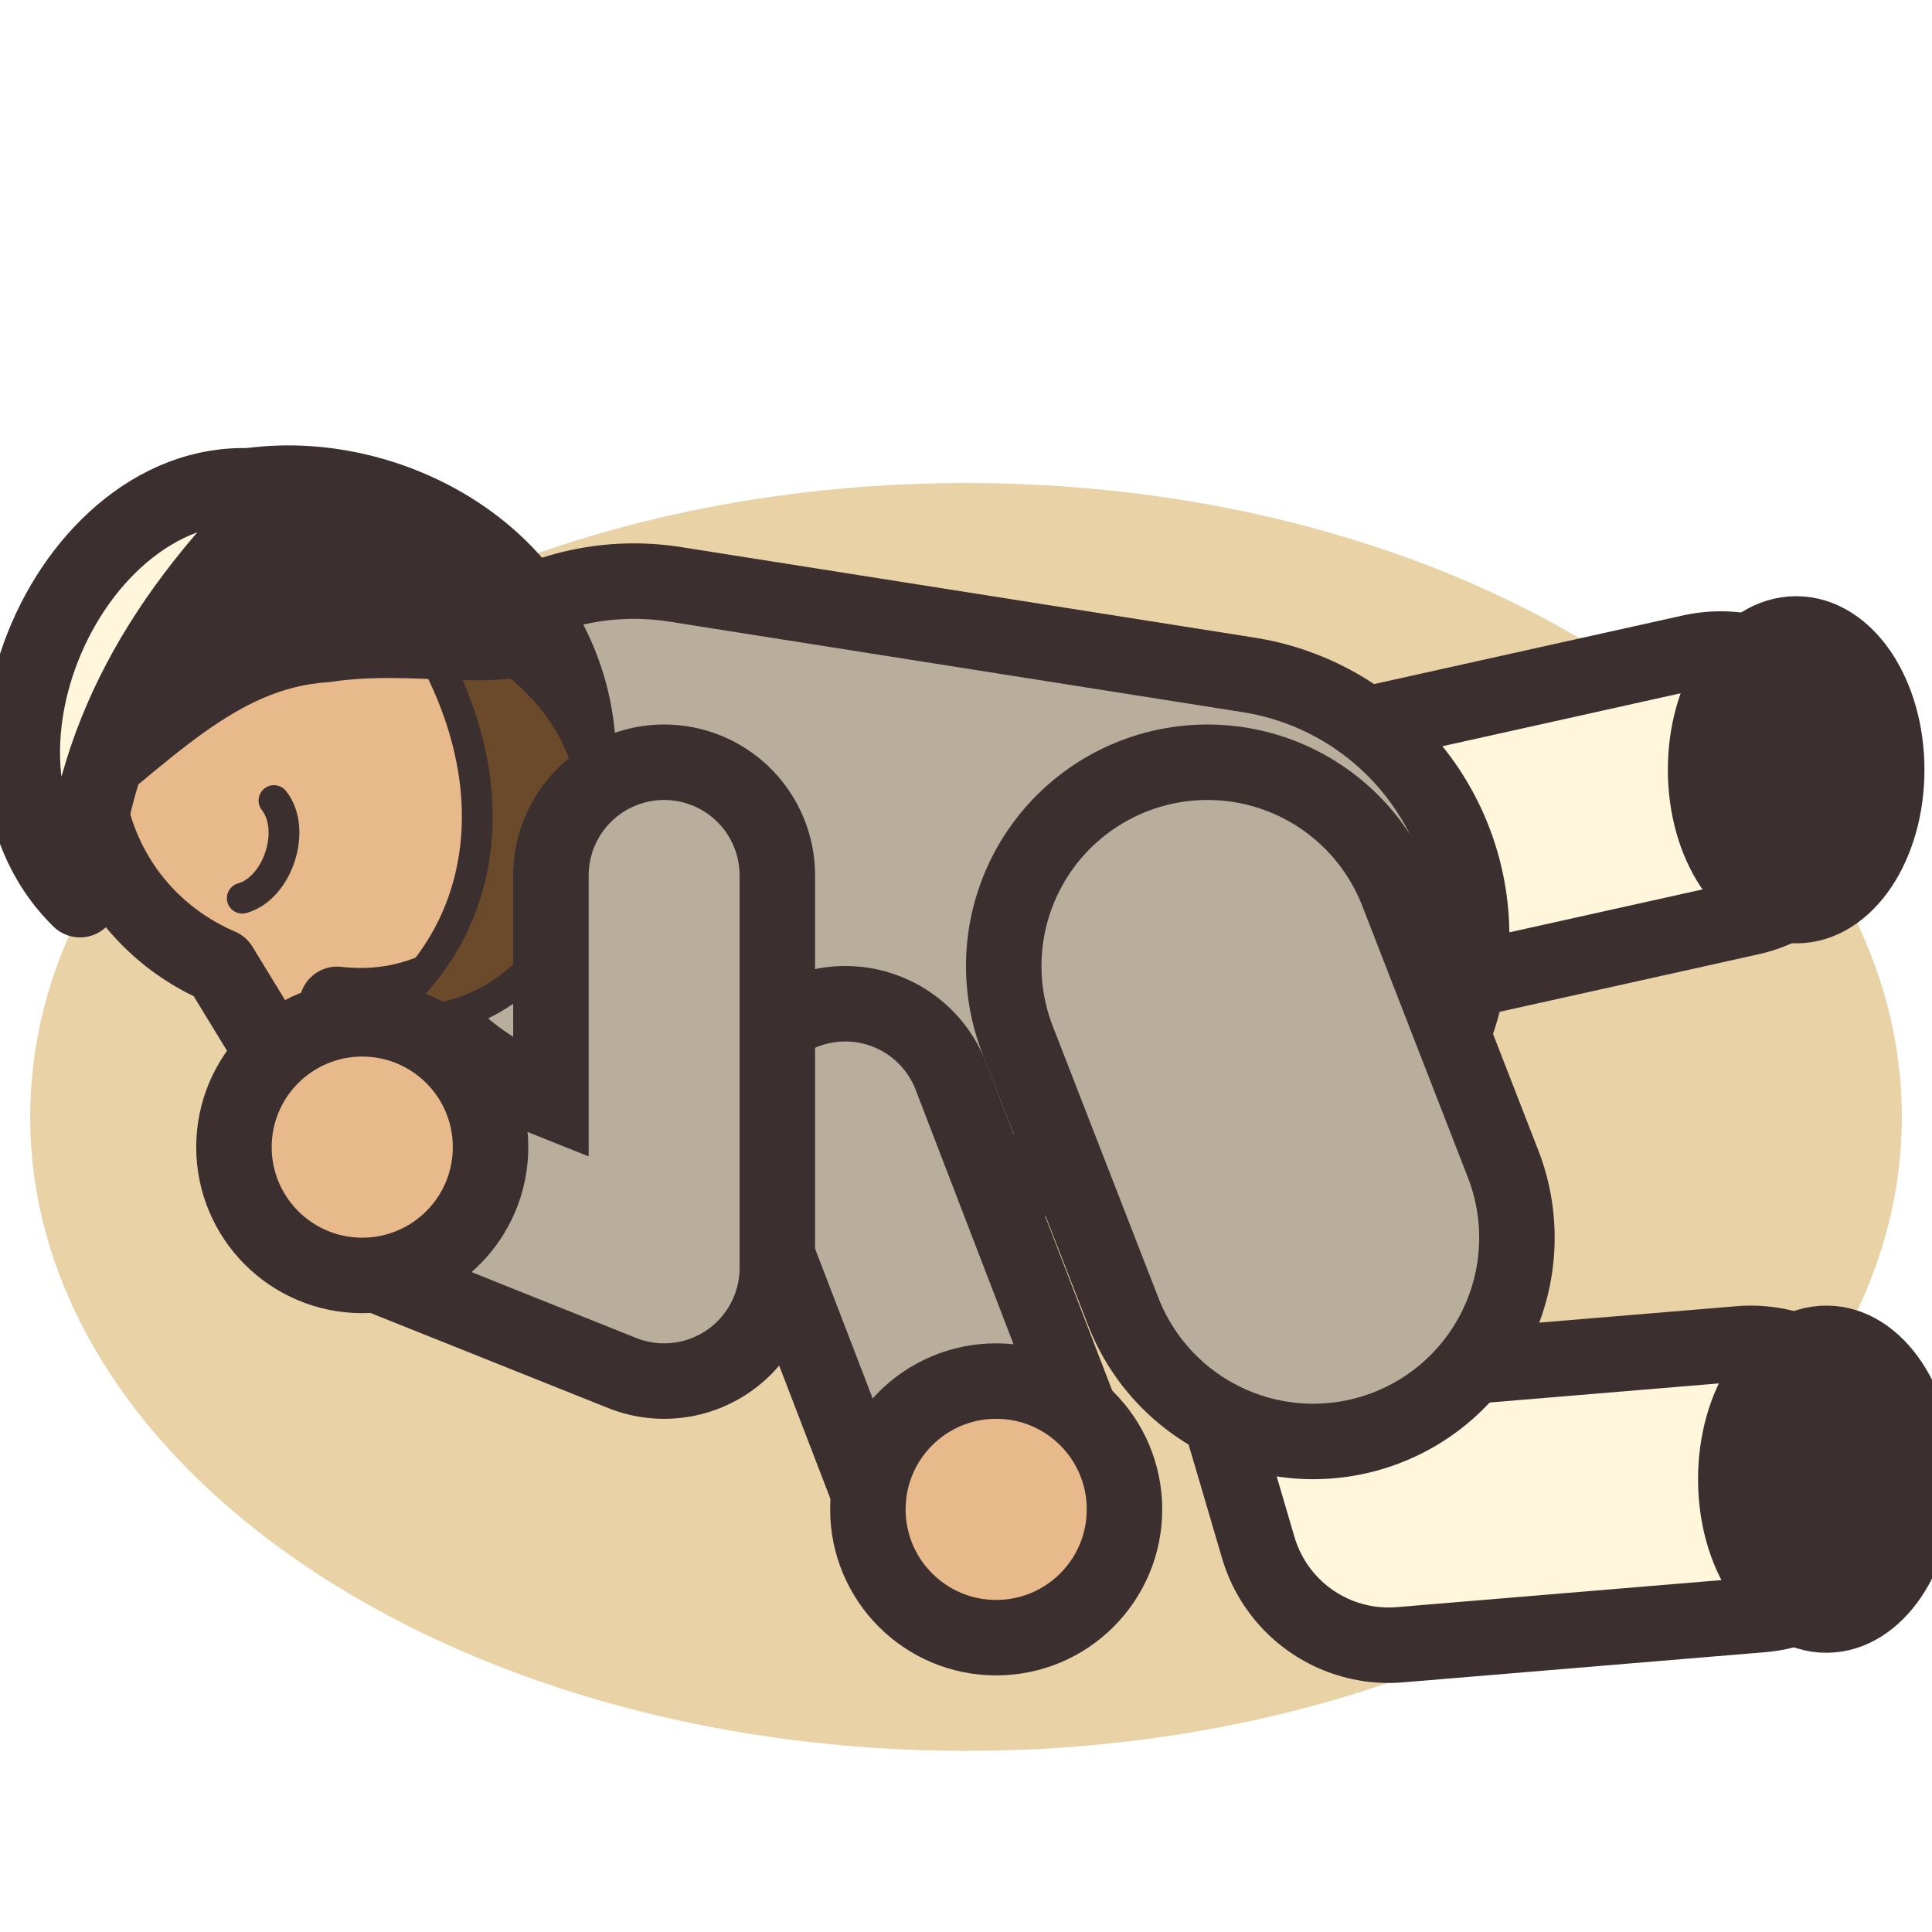
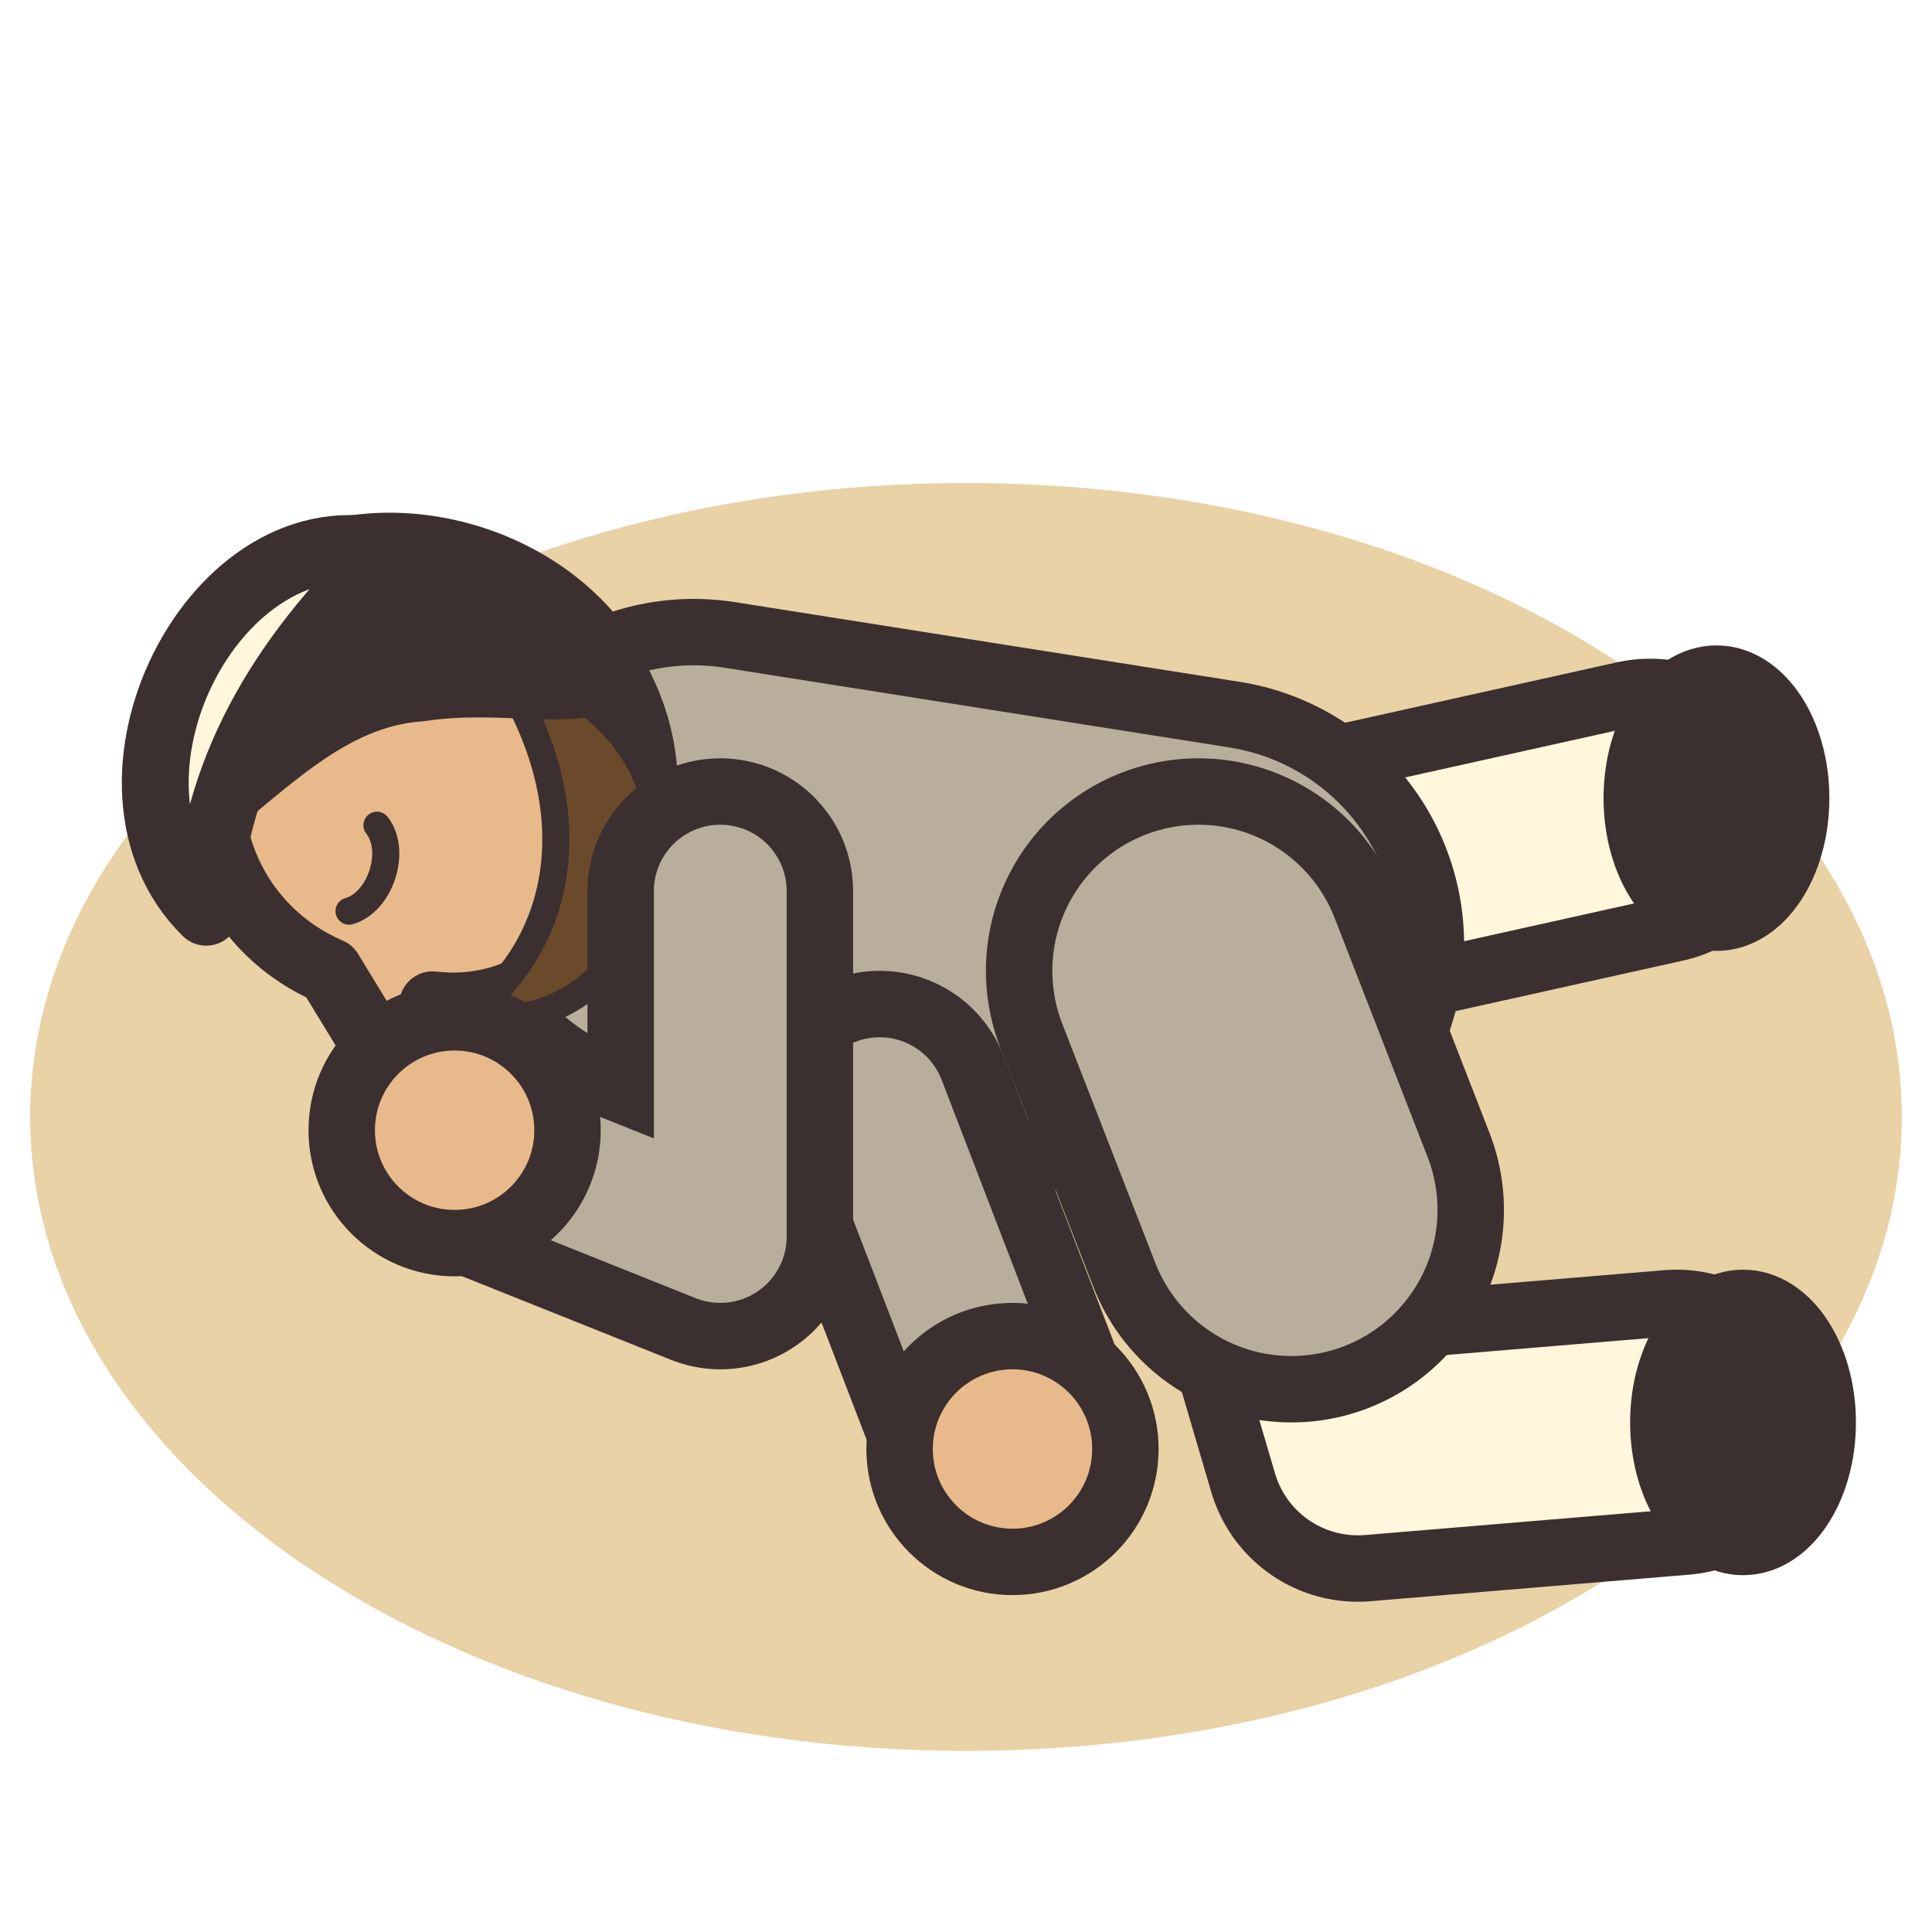
<svg xmlns="http://www.w3.org/2000/svg" viewBox="0 0 128 128">
  <ellipse cx="64" cy="74" rx="62" ry="42" fill="#e8d2a6" />
-   <g stroke="#3b2f2f" stroke-width="5" stroke-linejoin="round" stroke-linecap="round">
-     <path d="M78 60L114 52" fill="none" stroke-width="23" />
-     <path d="M78 60L114 52" fill="none" stroke-width="13" stroke="#fff6dc" />
-     <ellipse cx="119" cy="51" rx="6" ry="9" fill="#3b2f2f" />
-     <path d="M42 56L80 62" fill="none" stroke-width="40" />
-     <path d="M42 56L80 62" fill="none" stroke-width="30" stroke="#b9ae9b" />
-     <path d="M82 66L92 100L116 98" fill="none" stroke-width="23" />
-     <path d="M82 66L92 100L116 98" fill="none" stroke-width="13" stroke="#fff6dc" />
-     <ellipse cx="121" cy="98" rx="6" ry="9" fill="#3b2f2f" />
-     <path d="M80 64L87 82" fill="none" stroke-width="32" />
-     <path d="M80 64L87 82" fill="none" stroke-width="22" stroke="#b9ae9b" />
-     <path d="M56 74L66 100" fill="none" stroke-width="20" />
-     <path d="M56 74L66 100" fill="none" stroke-width="10" stroke="#b9ae9b" />
-     <circle cx="66" cy="100" r="8.5" fill="#e8b98a" />
-   </g>
-   <g transform="translate(22 50) rotate(-72) scale(-.68 .68)" stroke="#3b2f2f" stroke-width="7.4" stroke-linejoin="round" stroke-linecap="round">
-     <path d="M0 -24C13 -24 22 -15 23 -4L29 3C30 6 27 8 23 8C21 18 12 24 0 24C-13 24 -24 13 -24 0C-24 -13 -13 -24 0 -24z" fill="#e8b98a" />
-     <path d="M-16 2C-16 20 -6 28 6 27C16 26 22 20 23 12C12 20 -4 18 -16 2z" fill="#6b4a2b" stroke-width="3" />
-     <path d="M6 -4c2 3 8 3 10 0" fill="none" stroke-width="3" />
-     <path d="M14 -25C4 -18 -6 -14 -10 -4C-14 4 -14 12 -18 16C-28 6 -28 -14 -16 -24C-8 -30 6 -30 14 -25z" fill="#3b2f2f" />
-     <path d="M-23 -12C-22 -32 12 -37 21 -19C6 -23 -8 -20 -23 -12z" fill="#fff6dc" />
-   </g>
-   <g stroke="#3b2f2f" stroke-width="5" stroke-linejoin="round" stroke-linecap="round">
-     <path d="M44 58L44 84L24 76" fill="none" stroke-width="20" />
-     <path d="M44 58L44 84L24 76" fill="none" stroke-width="10" stroke="#b9ae9b" />
-     <circle cx="24" cy="76" r="8.5" fill="#e8b98a" />
+   <g transform="translate(9 8) scale(.88)">
+     <g stroke="#3b2f2f" stroke-width="5" stroke-linejoin="round" stroke-linecap="round">
+       <path d="M78 60L114 52" fill="none" stroke-width="23" />
+       <path d="M78 60L114 52" fill="none" stroke-width="13" stroke="#fff6dc" />
+       <ellipse cx="119" cy="51" rx="6" ry="9" fill="#3b2f2f" />
+       <path d="M42 56L80 62" fill="none" stroke-width="40" />
+       <path d="M42 56L80 62" fill="none" stroke-width="30" stroke="#b9ae9b" />
+       <path d="M82 66L92 100L116 98" fill="none" stroke-width="23" />
+       <path d="M82 66L92 100L116 98" fill="none" stroke-width="13" stroke="#fff6dc" />
+       <ellipse cx="121" cy="98" rx="6" ry="9" fill="#3b2f2f" />
+       <path d="M80 64L87 82" fill="none" stroke-width="32" />
+       <path d="M80 64L87 82" fill="none" stroke-width="22" stroke="#b9ae9b" />
+       <path d="M56 74L66 100" fill="none" stroke-width="20" />
+       <path d="M56 74L66 100" fill="none" stroke-width="10" stroke="#b9ae9b" />
+       <circle cx="66" cy="100" r="8.5" fill="#e8b98a" />
+     </g>
+     <g transform="translate(22 50) rotate(-72) scale(-.68 .68)" stroke="#3b2f2f" stroke-width="7.4" stroke-linejoin="round" stroke-linecap="round">
+       <path d="M0 -24C13 -24 22 -15 23 -4L29 3C30 6 27 8 23 8C21 18 12 24 0 24C-13 24 -24 13 -24 0C-24 -13 -13 -24 0 -24z" fill="#e8b98a" />
+       <path d="M-16 2C-16 20 -6 28 6 27C16 26 22 20 23 12C12 20 -4 18 -16 2z" fill="#6b4a2b" stroke-width="3" />
+       <path d="M6 -4c2 3 8 3 10 0" fill="none" stroke-width="3" />
+       <path d="M14 -25C4 -18 -6 -14 -10 -4C-14 4 -14 12 -18 16C-28 6 -28 -14 -16 -24C-8 -30 6 -30 14 -25z" fill="#3b2f2f" />
+       <path d="M-23 -12C-22 -32 12 -37 21 -19C6 -23 -8 -20 -23 -12z" fill="#fff6dc" />
+     </g>
+     <g stroke="#3b2f2f" stroke-width="5" stroke-linejoin="round" stroke-linecap="round">
+       <path d="M44 58L44 84L24 76" fill="none" stroke-width="20" />
+       <path d="M44 58L44 84L24 76" fill="none" stroke-width="10" stroke="#b9ae9b" />
+       <circle cx="24" cy="76" r="8.5" fill="#e8b98a" />
+     </g>
  </g>
</svg>
